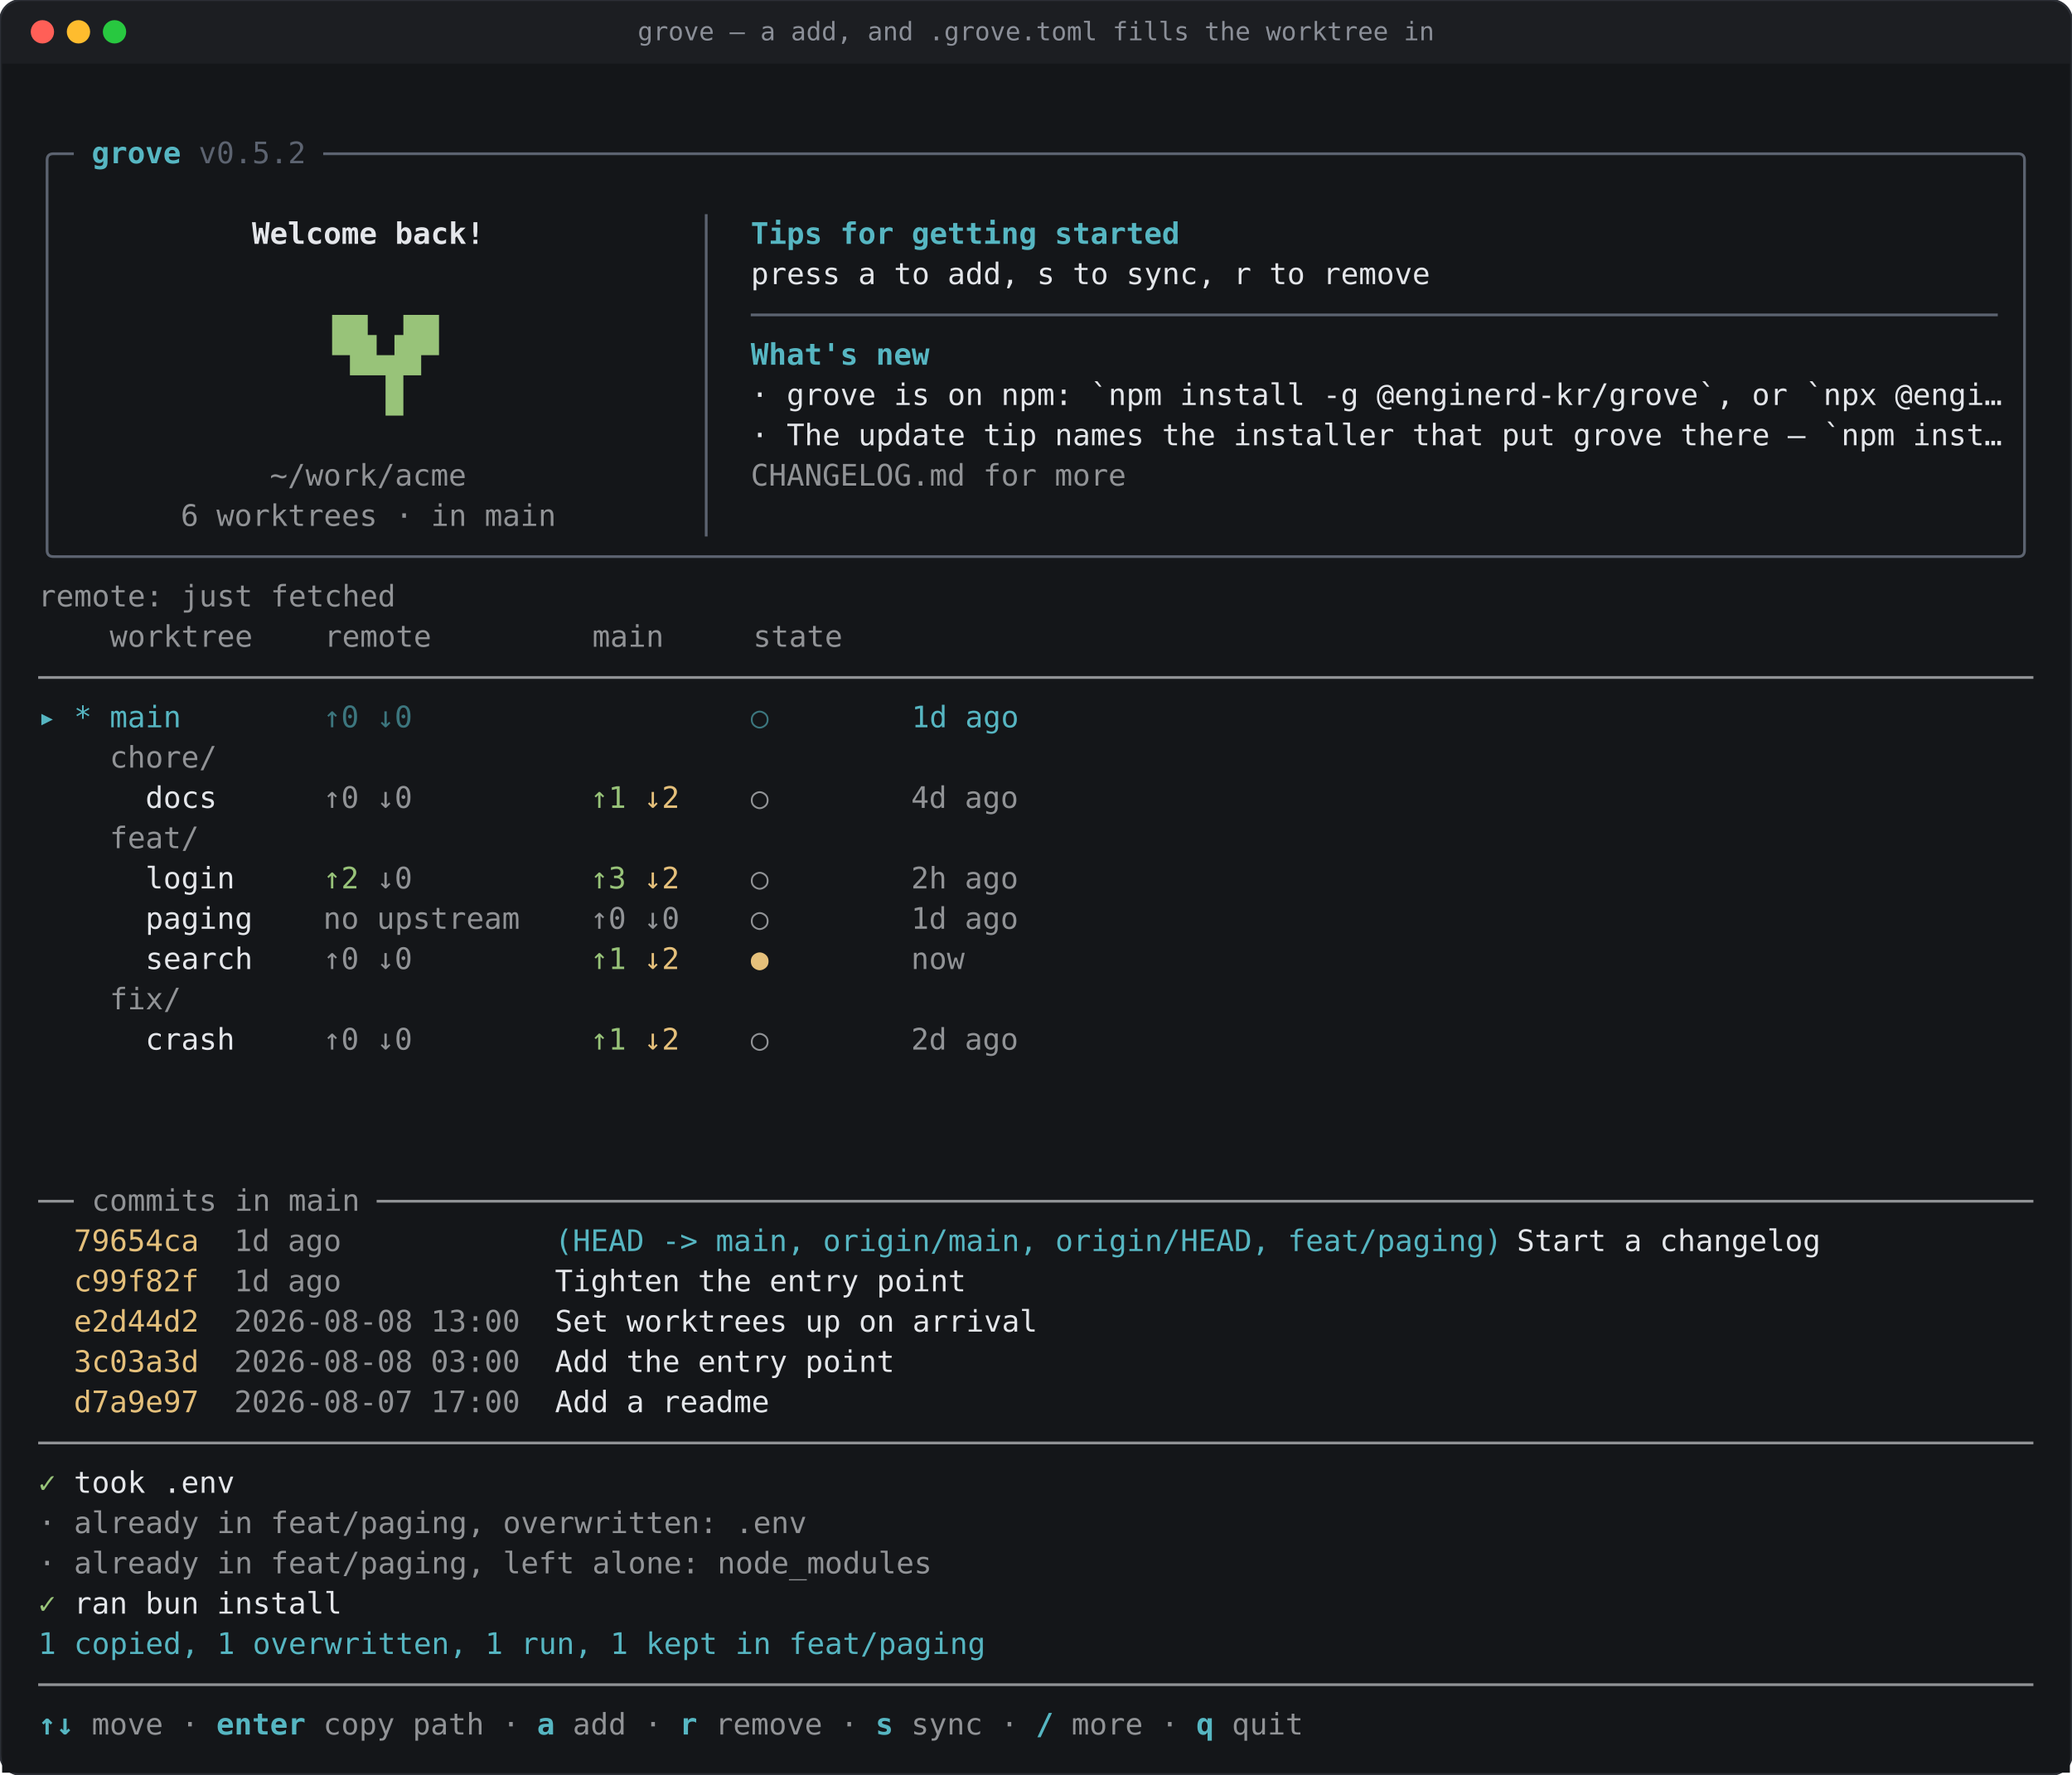
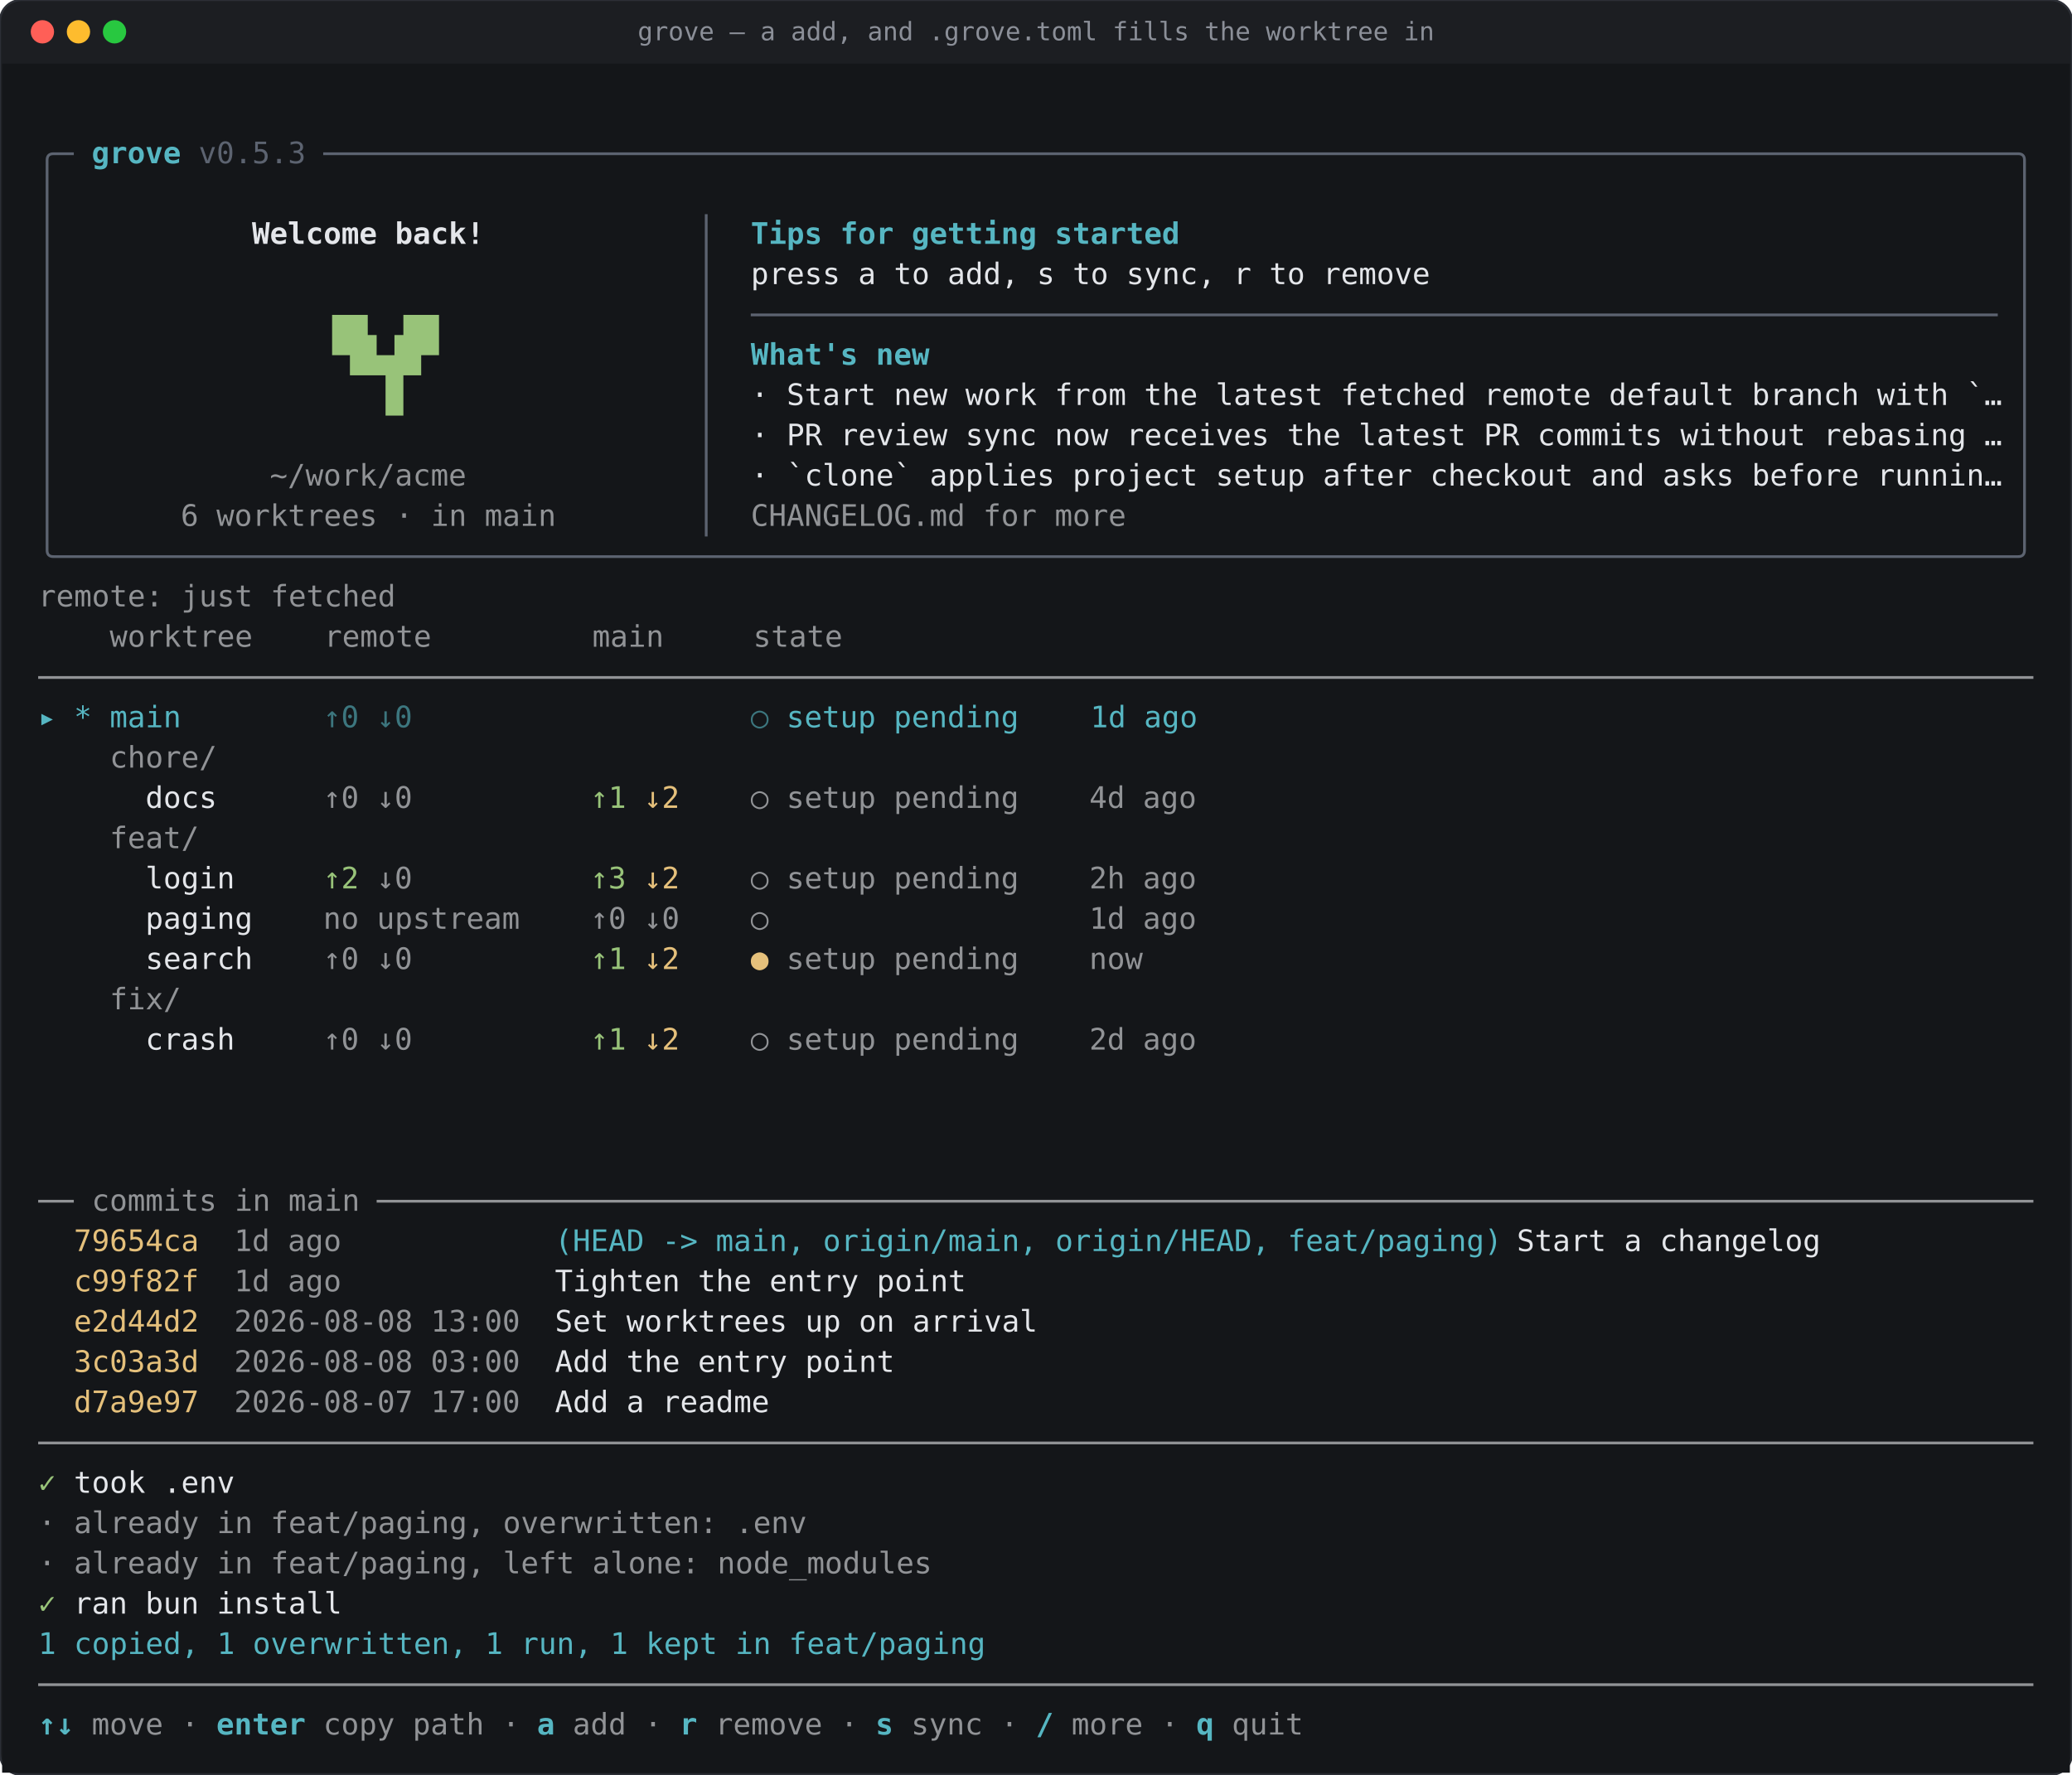
<svg xmlns="http://www.w3.org/2000/svg" width="977" height="837" viewBox="0 0 977 837" font-family="ui-monospace, SFMono-Regular, Menlo, Consolas, 'DejaVu Sans Mono', monospace" font-size="14">
  <rect width="977" height="837" rx="10" fill="#1c1e22" stroke="#2c2f36" />
  <rect x="1" y="30" width="975" height="806" fill="#141619" />
  <circle cx="20" cy="15" r="5.5" fill="#ff5f57" />
  <circle cx="37" cy="15" r="5.5" fill="#febc2e" />
  <circle cx="54" cy="15" r="5.5" fill="#28c840" />
  <text x="488.5" y="19" fill="#8b8f98" font-size="12" text-anchor="middle">grove — a add, and .grove.toml fills the worktree in</text>
  <path fill="#98c379" opacity="1" d="M156.60 148.50h4.20v9.50h-4.20zM160.80 148.50h8.40v9.50h-8.40zM169.20 148.50h4.20v9.50h-4.20zM190.20 148.50h4.20v9.50h-4.20zM194.40 148.50h8.40v9.50h-8.40zM202.80 148.50h4.20v9.50h-4.20zM156.60 158.00h4.20v9.50h-4.20zM160.80 158.00h4.20v9.50h-4.20zM165.00 158.00h4.20v9.50h-4.20zM165.00 167.50h4.20v9.50h-4.20zM169.20 158.00h8.40v19.00h-8.40zM177.60 167.50h8.40v9.50h-8.40zM186.00 158.00h8.40v19.00h-8.40zM194.40 158.00h4.20v9.50h-4.20zM198.60 158.00h4.20v9.50h-4.20zM194.40 167.50h4.20v9.50h-4.20zM202.80 158.00h4.20v9.50h-4.20zM181.80 177.00h4.20v19.00h-4.20zM186.00 177.00h4.20v19.00h-4.20z" />
  <path fill="none" stroke="#5c6370" stroke-width="1.3" opacity="1" d="M22.20 82.00V75.50Q22.20 72.50 25.20 72.50H26.40M26.40 72.50H34.80M152.40 72.50H950.40M954.60 82.00V75.50Q954.60 72.50 951.60 72.50H950.40M22.20 82.00V101.00M954.60 82.00V101.00M22.20 101.00V120.00M333.00 101.00V120.00M954.60 101.00V120.00M22.20 120.00V139.00M333.00 120.00V139.00M954.60 120.00V139.00M22.20 139.00V158.00M333.00 139.00V158.00M354.00 148.50H942.00M954.60 139.00V158.00M22.20 158.00V177.00M333.00 158.00V177.00M954.60 158.00V177.00M22.20 177.00V196.00M333.00 177.00V196.00M954.60 177.00V196.00M22.20 196.00V215.00M333.00 196.00V215.00M954.60 196.00V215.00M22.20 215.00V234.00M333.00 215.00V234.00M954.60 215.00V234.00M22.20 234.00V253.00M333.00 234.00V253.00M954.60 234.00V253.00M22.20 253.00V259.50Q22.20 262.50 25.20 262.50H26.40M26.40 262.50H950.40M954.60 253.00V259.50Q954.60 262.50 951.60 262.50H950.40" />
  <path fill="none" stroke="#e4e6ea" stroke-width="1.3" opacity="0.6" d="M18.00 319.50H958.80M18.00 566.50H34.80M177.60 566.50H958.80M18.00 680.50H958.80M18.00 794.50H958.80" />
  <text x="43.2" y="77.0" fill="#56b6c2" font-weight="600" textLength="42.0" lengthAdjust="spacingAndGlyphs" xml:space="preserve">grove</text>
-   <text x="85.2" y="77.0" fill="#5c6370" textLength="67.2" lengthAdjust="spacingAndGlyphs" xml:space="preserve"> v0.5.2 </text>
+   <text x="85.2" y="77.0" fill="#5c6370" textLength="67.2" lengthAdjust="spacingAndGlyphs" xml:space="preserve"> v0.5.3 </text>
  <text x="118.8" y="115.0" fill="#e4e6ea" font-weight="600" textLength="109.2" lengthAdjust="spacingAndGlyphs" xml:space="preserve">Welcome back!</text>
  <text x="354.0" y="115.0" fill="#56b6c2" font-weight="600" textLength="201.6" lengthAdjust="spacingAndGlyphs" xml:space="preserve">Tips for getting started</text>
  <text x="337.2" y="134.0" fill="#e4e6ea" textLength="613.2" lengthAdjust="spacingAndGlyphs" xml:space="preserve">  press a to add, s to sync, r to remove                                 </text>
  <text x="354.0" y="172.0" fill="#56b6c2" font-weight="600" textLength="84.0" lengthAdjust="spacingAndGlyphs" xml:space="preserve">What's new</text>
-   <text x="337.2" y="191.0" fill="#e4e6ea" textLength="613.2" lengthAdjust="spacingAndGlyphs" xml:space="preserve">  · grove is on npm: `npm install -g @enginerd-kr/grove`, or `npx @engi… </text>
-   <text x="337.2" y="210.0" fill="#e4e6ea" textLength="613.2" lengthAdjust="spacingAndGlyphs" xml:space="preserve">  · The update tip names the installer that put grove there — `npm inst… </text>
+   <text x="337.2" y="191.0" fill="#e4e6ea" textLength="613.2" lengthAdjust="spacingAndGlyphs" xml:space="preserve">  · Start new work from the latest fetched remote default branch with `… </text>
+   <text x="337.2" y="210.0" fill="#e4e6ea" textLength="613.2" lengthAdjust="spacingAndGlyphs" xml:space="preserve">  · PR review sync now receives the latest PR commits without rebasing … </text>
  <text x="127.2" y="229.0" fill="#e4e6ea" opacity="0.6" textLength="92.4" lengthAdjust="spacingAndGlyphs" xml:space="preserve">~/work/acme</text>
-   <text x="354.0" y="229.0" fill="#e4e6ea" opacity="0.6" textLength="176.4" lengthAdjust="spacingAndGlyphs" xml:space="preserve">CHANGELOG.md for more</text>
+   <text x="337.2" y="229.0" fill="#e4e6ea" textLength="613.2" lengthAdjust="spacingAndGlyphs" xml:space="preserve">  · `clone` applies project setup after checkout and asks before runnin… </text>
  <text x="85.2" y="248.0" fill="#e4e6ea" opacity="0.6" textLength="176.4" lengthAdjust="spacingAndGlyphs" xml:space="preserve">6 worktrees · in main</text>
+   <text x="354.0" y="248.0" fill="#e4e6ea" opacity="0.6" textLength="176.4" lengthAdjust="spacingAndGlyphs" xml:space="preserve">CHANGELOG.md for more</text>
  <text x="18.0" y="286.0" fill="#e4e6ea" opacity="0.6" textLength="168.0" lengthAdjust="spacingAndGlyphs" xml:space="preserve">remote: just fetched</text>
  <text x="18.0" y="305.0" fill="#e4e6ea" opacity="0.6" textLength="378.0" lengthAdjust="spacingAndGlyphs" xml:space="preserve">    worktree    remote         main     state</text>
  <text x="18.0" y="343.0" fill="#56b6c2" textLength="134.4" lengthAdjust="spacingAndGlyphs" xml:space="preserve">▸ * main        </text>
  <text x="152.4" y="343.0" fill="#56b6c2" opacity="0.6" textLength="16.8" lengthAdjust="spacingAndGlyphs" xml:space="preserve">↑0</text>
  <text x="177.6" y="343.0" fill="#56b6c2" opacity="0.6" textLength="16.8" lengthAdjust="spacingAndGlyphs" xml:space="preserve">↓0</text>
  <text x="354.0" y="343.0" fill="#56b6c2" opacity="0.6" textLength="8.4" lengthAdjust="spacingAndGlyphs" xml:space="preserve">○</text>
-   <text x="362.4" y="343.0" fill="#56b6c2" textLength="117.6" lengthAdjust="spacingAndGlyphs" xml:space="preserve">        1d ago</text>
+   <text x="362.4" y="343.0" fill="#56b6c2" textLength="201.6" lengthAdjust="spacingAndGlyphs" xml:space="preserve"> setup pending    1d ago</text>
  <text x="18.0" y="362.0" fill="#e4e6ea" opacity="0.6" textLength="84.0" lengthAdjust="spacingAndGlyphs" xml:space="preserve">    chore/</text>
  <text x="18.0" y="381.0" fill="#e4e6ea" textLength="134.4" lengthAdjust="spacingAndGlyphs" xml:space="preserve">      docs      </text>
  <text x="152.4" y="381.0" fill="#e4e6ea" opacity="0.6" textLength="16.8" lengthAdjust="spacingAndGlyphs" xml:space="preserve">↑0</text>
  <text x="177.6" y="381.0" fill="#e4e6ea" opacity="0.6" textLength="16.8" lengthAdjust="spacingAndGlyphs" xml:space="preserve">↓0</text>
  <text x="278.4" y="381.0" fill="#98c379" textLength="16.8" lengthAdjust="spacingAndGlyphs" xml:space="preserve">↑1</text>
  <text x="303.6" y="381.0" fill="#e5c07b" textLength="16.8" lengthAdjust="spacingAndGlyphs" xml:space="preserve">↓2</text>
-   <text x="354.0" y="381.0" fill="#e4e6ea" opacity="0.6" textLength="8.4" lengthAdjust="spacingAndGlyphs" xml:space="preserve">○</text>
-   <text x="429.6" y="381.0" fill="#e4e6ea" opacity="0.6" textLength="50.4" lengthAdjust="spacingAndGlyphs" xml:space="preserve">4d ago</text>
+   <text x="354.0" y="381.0" fill="#e4e6ea" opacity="0.6" textLength="126.0" lengthAdjust="spacingAndGlyphs" xml:space="preserve">○ setup pending</text>
+   <text x="513.6" y="381.0" fill="#e4e6ea" opacity="0.6" textLength="50.4" lengthAdjust="spacingAndGlyphs" xml:space="preserve">4d ago</text>
  <text x="18.0" y="400.0" fill="#e4e6ea" opacity="0.6" textLength="75.6" lengthAdjust="spacingAndGlyphs" xml:space="preserve">    feat/</text>
  <text x="18.0" y="419.0" fill="#e4e6ea" textLength="134.4" lengthAdjust="spacingAndGlyphs" xml:space="preserve">      login     </text>
  <text x="152.4" y="419.0" fill="#98c379" textLength="16.8" lengthAdjust="spacingAndGlyphs" xml:space="preserve">↑2</text>
  <text x="177.6" y="419.0" fill="#e4e6ea" opacity="0.6" textLength="16.8" lengthAdjust="spacingAndGlyphs" xml:space="preserve">↓0</text>
  <text x="278.4" y="419.0" fill="#98c379" textLength="16.8" lengthAdjust="spacingAndGlyphs" xml:space="preserve">↑3</text>
  <text x="303.6" y="419.0" fill="#e5c07b" textLength="16.8" lengthAdjust="spacingAndGlyphs" xml:space="preserve">↓2</text>
-   <text x="354.0" y="419.0" fill="#e4e6ea" opacity="0.6" textLength="8.4" lengthAdjust="spacingAndGlyphs" xml:space="preserve">○</text>
-   <text x="429.6" y="419.0" fill="#e4e6ea" opacity="0.6" textLength="50.4" lengthAdjust="spacingAndGlyphs" xml:space="preserve">2h ago</text>
+   <text x="354.0" y="419.0" fill="#e4e6ea" opacity="0.6" textLength="126.0" lengthAdjust="spacingAndGlyphs" xml:space="preserve">○ setup pending</text>
+   <text x="513.6" y="419.0" fill="#e4e6ea" opacity="0.6" textLength="50.4" lengthAdjust="spacingAndGlyphs" xml:space="preserve">2h ago</text>
  <text x="18.0" y="438.0" fill="#e4e6ea" textLength="134.4" lengthAdjust="spacingAndGlyphs" xml:space="preserve">      paging    </text>
  <text x="152.4" y="438.0" fill="#e4e6ea" opacity="0.6" textLength="92.4" lengthAdjust="spacingAndGlyphs" xml:space="preserve">no upstream</text>
  <text x="278.4" y="438.0" fill="#e4e6ea" opacity="0.6" textLength="16.8" lengthAdjust="spacingAndGlyphs" xml:space="preserve">↑0</text>
  <text x="303.6" y="438.0" fill="#e4e6ea" opacity="0.6" textLength="16.8" lengthAdjust="spacingAndGlyphs" xml:space="preserve">↓0</text>
  <text x="354.0" y="438.0" fill="#e4e6ea" opacity="0.6" textLength="8.4" lengthAdjust="spacingAndGlyphs" xml:space="preserve">○</text>
-   <text x="429.6" y="438.0" fill="#e4e6ea" opacity="0.6" textLength="50.4" lengthAdjust="spacingAndGlyphs" xml:space="preserve">1d ago</text>
+   <text x="513.6" y="438.0" fill="#e4e6ea" opacity="0.6" textLength="50.4" lengthAdjust="spacingAndGlyphs" xml:space="preserve">1d ago</text>
  <text x="18.0" y="457.0" fill="#e4e6ea" textLength="134.4" lengthAdjust="spacingAndGlyphs" xml:space="preserve">      search    </text>
  <text x="152.4" y="457.0" fill="#e4e6ea" opacity="0.6" textLength="16.8" lengthAdjust="spacingAndGlyphs" xml:space="preserve">↑0</text>
  <text x="177.6" y="457.0" fill="#e4e6ea" opacity="0.6" textLength="16.8" lengthAdjust="spacingAndGlyphs" xml:space="preserve">↓0</text>
  <text x="278.4" y="457.0" fill="#98c379" textLength="16.8" lengthAdjust="spacingAndGlyphs" xml:space="preserve">↑1</text>
  <text x="303.6" y="457.0" fill="#e5c07b" textLength="16.8" lengthAdjust="spacingAndGlyphs" xml:space="preserve">↓2</text>
  <text x="354.0" y="457.0" fill="#e5c07b" textLength="8.4" lengthAdjust="spacingAndGlyphs" xml:space="preserve">●</text>
-   <text x="429.6" y="457.0" fill="#e4e6ea" opacity="0.6" textLength="50.4" lengthAdjust="spacingAndGlyphs" xml:space="preserve">now   </text>
+   <text x="362.4" y="457.0" fill="#e4e6ea" opacity="0.6" textLength="117.6" lengthAdjust="spacingAndGlyphs" xml:space="preserve"> setup pending</text>
+   <text x="513.6" y="457.0" fill="#e4e6ea" opacity="0.6" textLength="50.4" lengthAdjust="spacingAndGlyphs" xml:space="preserve">now   </text>
  <text x="18.0" y="476.0" fill="#e4e6ea" opacity="0.6" textLength="67.2" lengthAdjust="spacingAndGlyphs" xml:space="preserve">    fix/</text>
  <text x="18.0" y="495.0" fill="#e4e6ea" textLength="134.4" lengthAdjust="spacingAndGlyphs" xml:space="preserve">      crash     </text>
  <text x="152.4" y="495.0" fill="#e4e6ea" opacity="0.6" textLength="16.8" lengthAdjust="spacingAndGlyphs" xml:space="preserve">↑0</text>
  <text x="177.6" y="495.0" fill="#e4e6ea" opacity="0.6" textLength="16.8" lengthAdjust="spacingAndGlyphs" xml:space="preserve">↓0</text>
  <text x="278.4" y="495.0" fill="#98c379" textLength="16.8" lengthAdjust="spacingAndGlyphs" xml:space="preserve">↑1</text>
  <text x="303.6" y="495.0" fill="#e5c07b" textLength="16.8" lengthAdjust="spacingAndGlyphs" xml:space="preserve">↓2</text>
-   <text x="354.0" y="495.0" fill="#e4e6ea" opacity="0.6" textLength="8.4" lengthAdjust="spacingAndGlyphs" xml:space="preserve">○</text>
-   <text x="429.6" y="495.0" fill="#e4e6ea" opacity="0.6" textLength="50.4" lengthAdjust="spacingAndGlyphs" xml:space="preserve">2d ago</text>
+   <text x="354.0" y="495.0" fill="#e4e6ea" opacity="0.6" textLength="126.0" lengthAdjust="spacingAndGlyphs" xml:space="preserve">○ setup pending</text>
+   <text x="513.6" y="495.0" fill="#e4e6ea" opacity="0.6" textLength="50.4" lengthAdjust="spacingAndGlyphs" xml:space="preserve">2d ago</text>
  <text x="34.8" y="571.0" fill="#e4e6ea" opacity="0.6" textLength="142.8" lengthAdjust="spacingAndGlyphs" xml:space="preserve"> commits in main </text>
  <text x="34.8" y="590.0" fill="#e5c07b" textLength="58.8" lengthAdjust="spacingAndGlyphs" xml:space="preserve">79654ca</text>
  <text x="110.4" y="590.0" fill="#e4e6ea" opacity="0.6" textLength="134.4" lengthAdjust="spacingAndGlyphs" xml:space="preserve">1d ago          </text>
  <text x="261.6" y="590.0" fill="#56b6c2" textLength="453.6" lengthAdjust="spacingAndGlyphs" xml:space="preserve">(HEAD -&gt; main, origin/main, origin/HEAD, feat/paging) </text>
  <text x="715.2" y="590.0" fill="#e4e6ea" textLength="142.8" lengthAdjust="spacingAndGlyphs" xml:space="preserve">Start a changelog</text>
  <text x="34.8" y="609.0" fill="#e5c07b" textLength="58.8" lengthAdjust="spacingAndGlyphs" xml:space="preserve">c99f82f</text>
  <text x="110.4" y="609.0" fill="#e4e6ea" opacity="0.6" textLength="134.4" lengthAdjust="spacingAndGlyphs" xml:space="preserve">1d ago          </text>
  <text x="244.8" y="609.0" fill="#e4e6ea" textLength="210.0" lengthAdjust="spacingAndGlyphs" xml:space="preserve">  Tighten the entry point</text>
  <text x="34.8" y="628.0" fill="#e5c07b" textLength="58.8" lengthAdjust="spacingAndGlyphs" xml:space="preserve">e2d44d2</text>
  <text x="110.4" y="628.0" fill="#e4e6ea" opacity="0.6" textLength="134.4" lengthAdjust="spacingAndGlyphs" xml:space="preserve">2026-08-08 13:00</text>
  <text x="244.8" y="628.0" fill="#e4e6ea" textLength="243.6" lengthAdjust="spacingAndGlyphs" xml:space="preserve">  Set worktrees up on arrival</text>
  <text x="34.8" y="647.0" fill="#e5c07b" textLength="58.8" lengthAdjust="spacingAndGlyphs" xml:space="preserve">3c03a3d</text>
  <text x="110.4" y="647.0" fill="#e4e6ea" opacity="0.6" textLength="134.4" lengthAdjust="spacingAndGlyphs" xml:space="preserve">2026-08-08 03:00</text>
  <text x="244.8" y="647.0" fill="#e4e6ea" textLength="176.4" lengthAdjust="spacingAndGlyphs" xml:space="preserve">  Add the entry point</text>
  <text x="34.8" y="666.0" fill="#e5c07b" textLength="58.8" lengthAdjust="spacingAndGlyphs" xml:space="preserve">d7a9e97</text>
  <text x="110.4" y="666.0" fill="#e4e6ea" opacity="0.6" textLength="134.4" lengthAdjust="spacingAndGlyphs" xml:space="preserve">2026-08-07 17:00</text>
  <text x="244.8" y="666.0" fill="#e4e6ea" textLength="117.6" lengthAdjust="spacingAndGlyphs" xml:space="preserve">  Add a readme</text>
  <text x="18.0" y="704.0" fill="#98c379" textLength="8.4" lengthAdjust="spacingAndGlyphs" xml:space="preserve">✓</text>
  <text x="26.4" y="704.0" fill="#e4e6ea" textLength="84.0" lengthAdjust="spacingAndGlyphs" xml:space="preserve"> took .env</text>
  <text x="18.0" y="723.0" fill="#e4e6ea" opacity="0.6" textLength="361.2" lengthAdjust="spacingAndGlyphs" xml:space="preserve">· already in feat/paging, overwritten: .env</text>
  <text x="18.0" y="742.0" fill="#e4e6ea" opacity="0.6" textLength="420.0" lengthAdjust="spacingAndGlyphs" xml:space="preserve">· already in feat/paging, left alone: node_modules</text>
  <text x="18.0" y="761.0" fill="#98c379" textLength="8.4" lengthAdjust="spacingAndGlyphs" xml:space="preserve">✓</text>
  <text x="26.4" y="761.0" fill="#e4e6ea" textLength="134.4" lengthAdjust="spacingAndGlyphs" xml:space="preserve"> ran bun install</text>
  <text x="18.0" y="780.0" fill="#56b6c2" textLength="445.2" lengthAdjust="spacingAndGlyphs" xml:space="preserve">1 copied, 1 overwritten, 1 run, 1 kept in feat/paging</text>
  <text x="18.0" y="818.0" fill="#56b6c2" font-weight="600" textLength="16.8" lengthAdjust="spacingAndGlyphs" xml:space="preserve">↑↓</text>
  <text x="34.8" y="818.0" fill="#e4e6ea" opacity="0.6" textLength="67.2" lengthAdjust="spacingAndGlyphs" xml:space="preserve"> move · </text>
  <text x="102.0" y="818.0" fill="#56b6c2" font-weight="600" textLength="42.0" lengthAdjust="spacingAndGlyphs" xml:space="preserve">enter</text>
  <text x="144.0" y="818.0" fill="#e4e6ea" opacity="0.6" textLength="109.2" lengthAdjust="spacingAndGlyphs" xml:space="preserve"> copy path · </text>
  <text x="253.2" y="818.0" fill="#56b6c2" font-weight="600" textLength="8.4" lengthAdjust="spacingAndGlyphs" xml:space="preserve">a</text>
  <text x="261.6" y="818.0" fill="#e4e6ea" opacity="0.6" textLength="58.8" lengthAdjust="spacingAndGlyphs" xml:space="preserve"> add · </text>
  <text x="320.4" y="818.0" fill="#56b6c2" font-weight="600" textLength="8.4" lengthAdjust="spacingAndGlyphs" xml:space="preserve">r</text>
  <text x="328.8" y="818.0" fill="#e4e6ea" opacity="0.6" textLength="84.0" lengthAdjust="spacingAndGlyphs" xml:space="preserve"> remove · </text>
  <text x="412.8" y="818.0" fill="#56b6c2" font-weight="600" textLength="8.4" lengthAdjust="spacingAndGlyphs" xml:space="preserve">s</text>
  <text x="421.2" y="818.0" fill="#e4e6ea" opacity="0.6" textLength="67.2" lengthAdjust="spacingAndGlyphs" xml:space="preserve"> sync · </text>
  <text x="488.4" y="818.0" fill="#56b6c2" font-weight="600" textLength="8.4" lengthAdjust="spacingAndGlyphs" xml:space="preserve">/</text>
  <text x="496.8" y="818.0" fill="#e4e6ea" opacity="0.6" textLength="67.2" lengthAdjust="spacingAndGlyphs" xml:space="preserve"> more · </text>
  <text x="564.0" y="818.0" fill="#56b6c2" font-weight="600" textLength="8.4" lengthAdjust="spacingAndGlyphs" xml:space="preserve">q</text>
  <text x="572.4" y="818.0" fill="#e4e6ea" opacity="0.6" textLength="42.0" lengthAdjust="spacingAndGlyphs" xml:space="preserve"> quit</text>
</svg>
